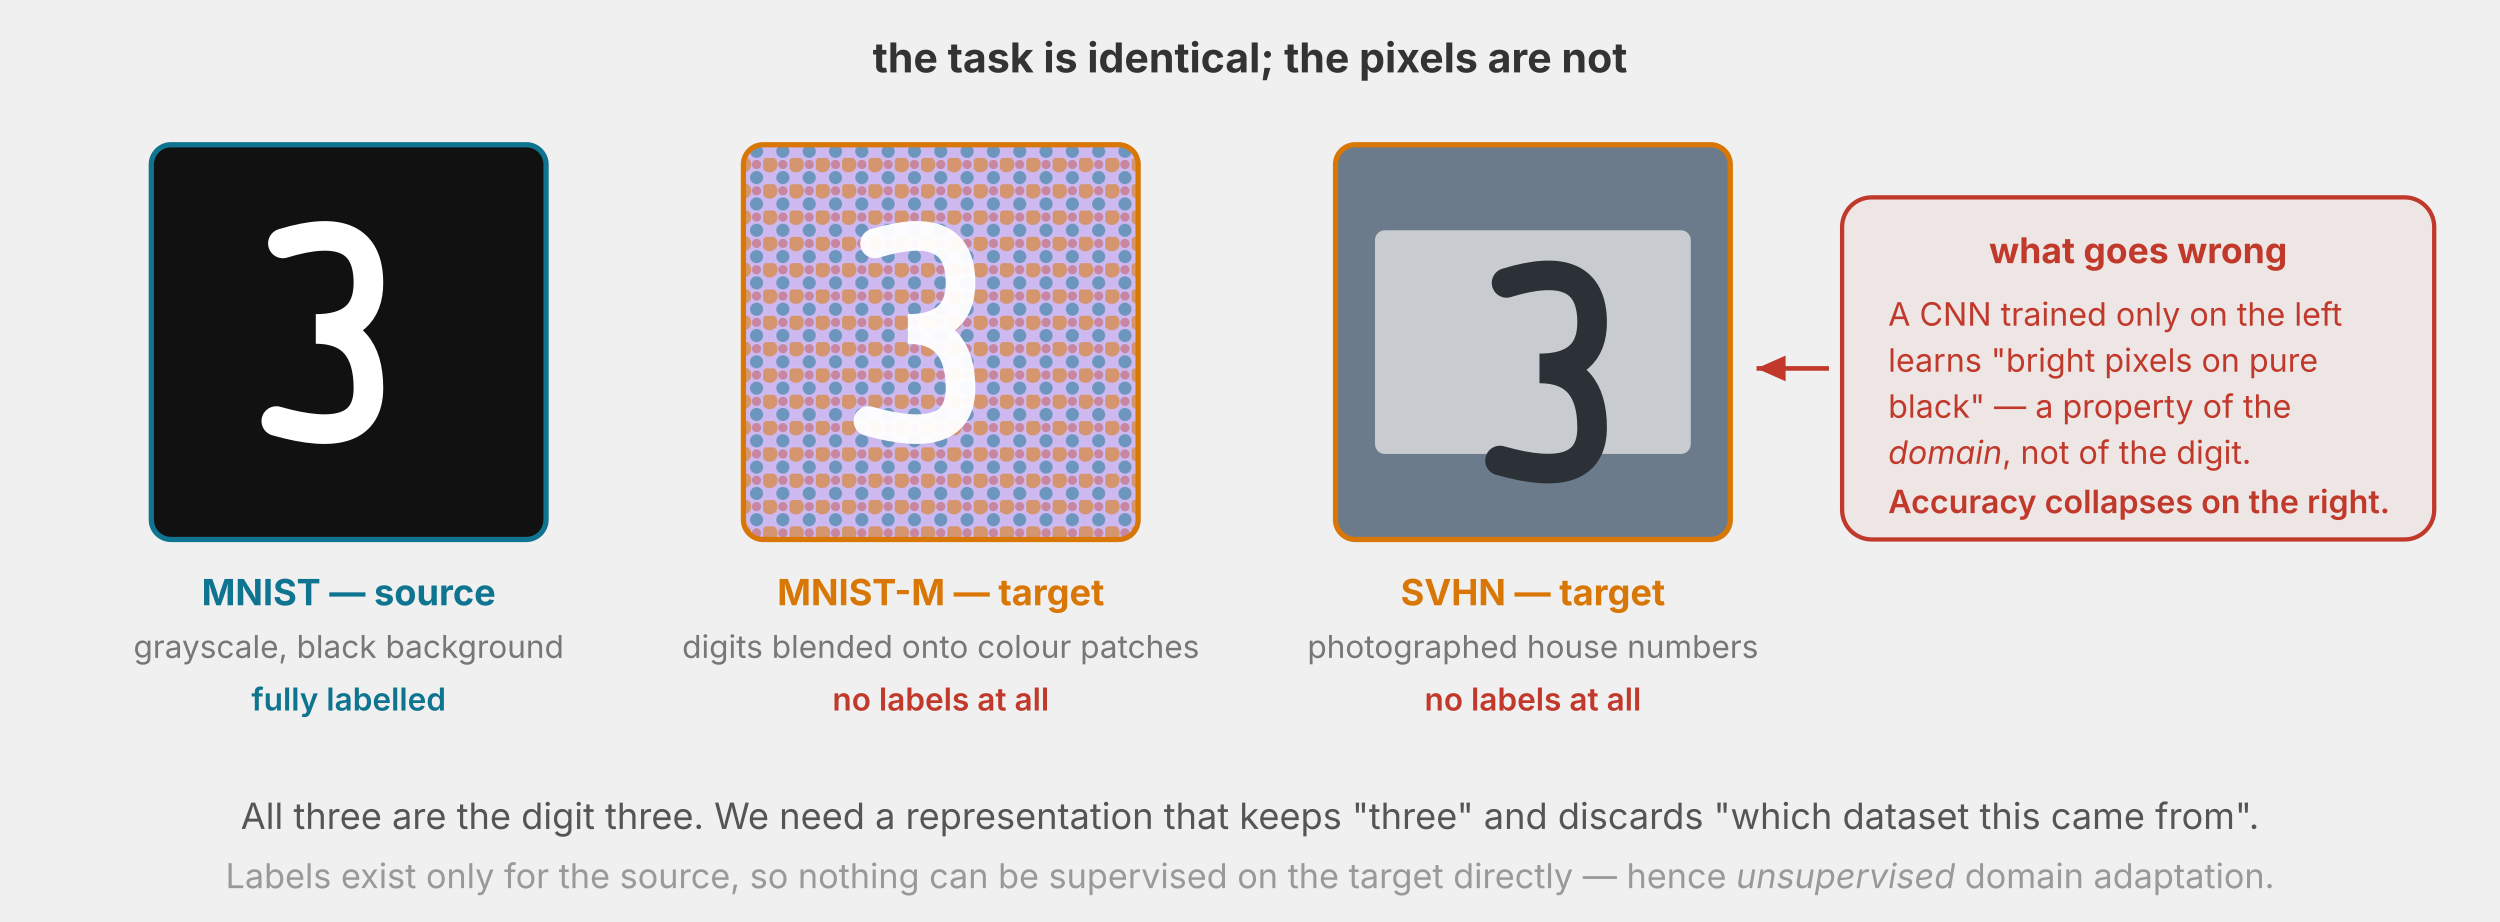
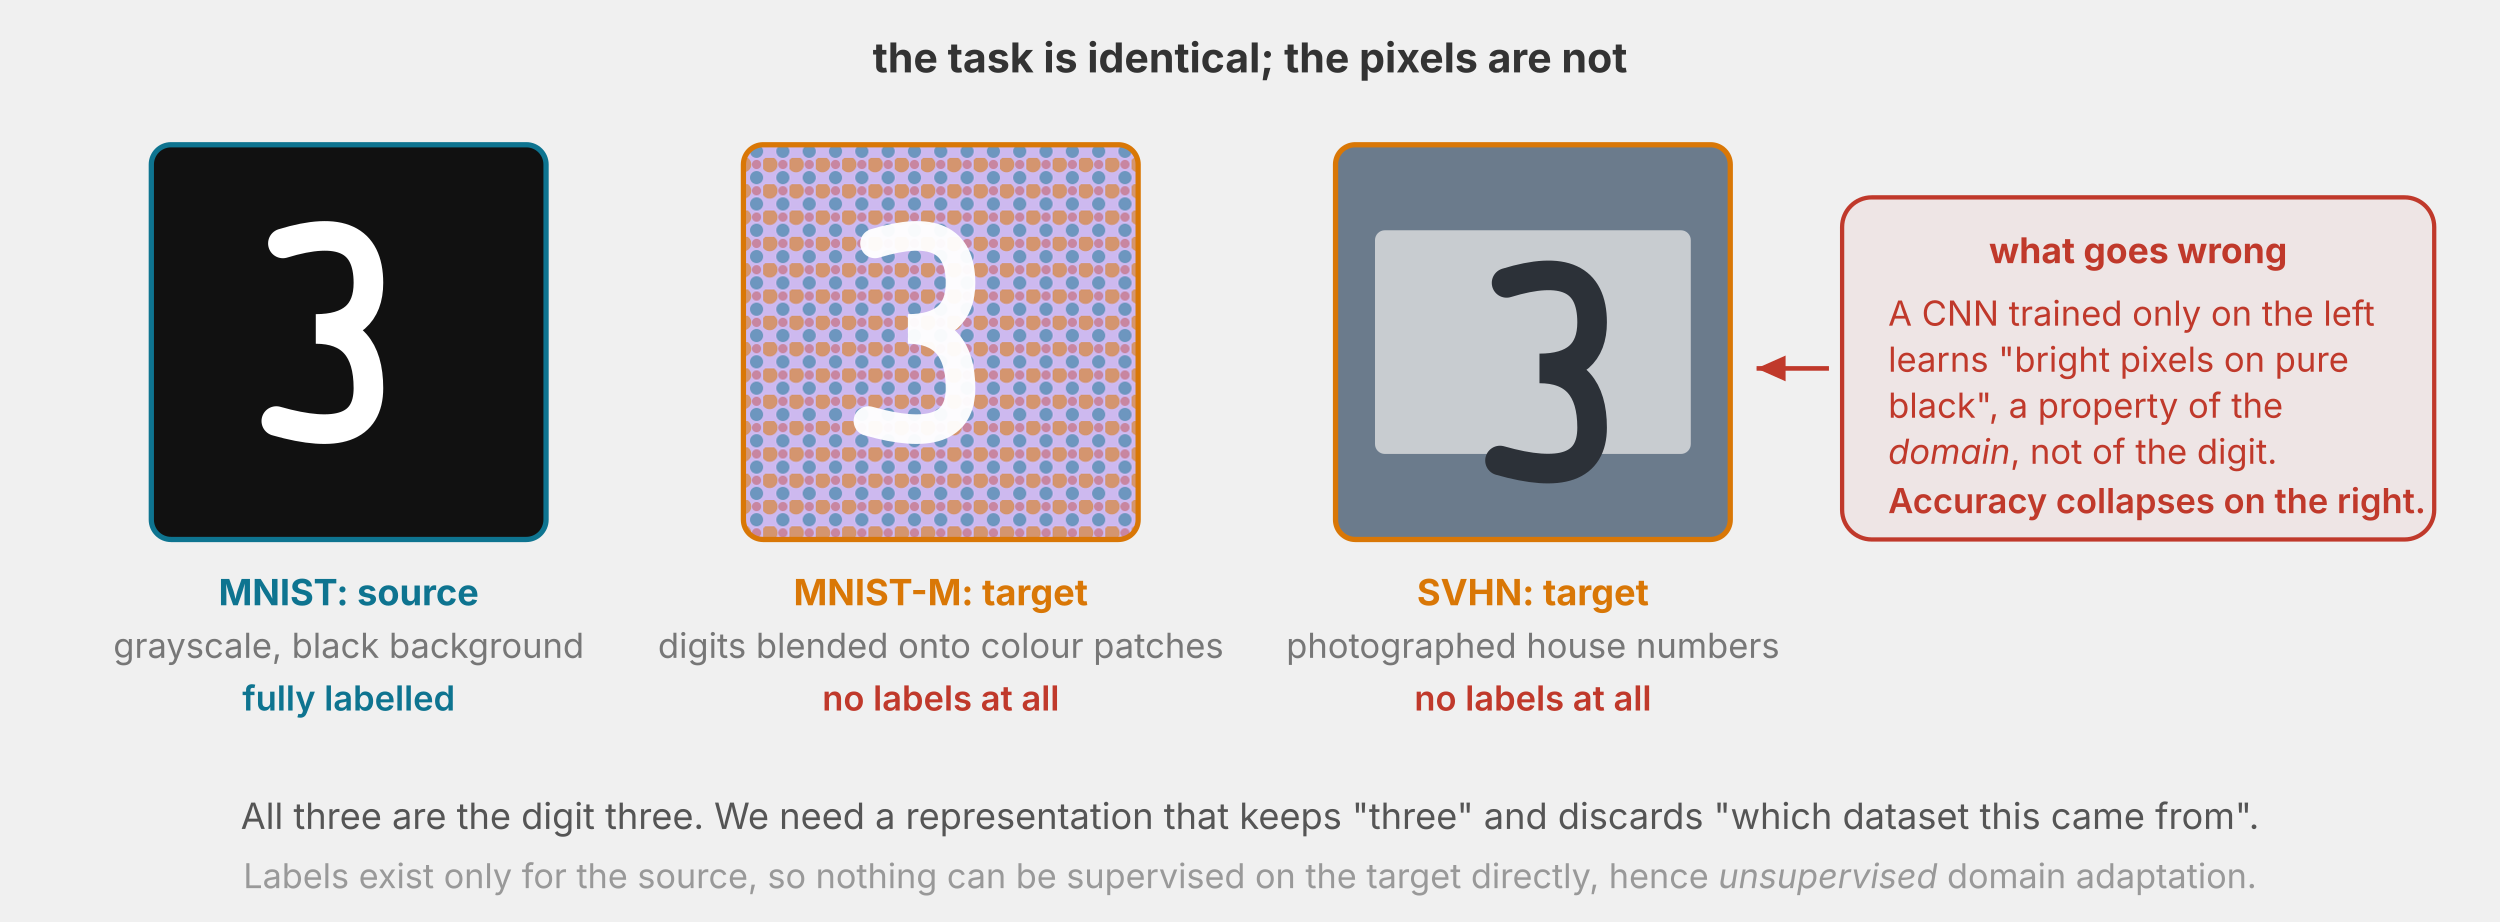
<svg xmlns="http://www.w3.org/2000/svg" viewBox="0 0 760 280" font-family="Inter, -apple-system, sans-serif">
  <defs>
    <marker id="ds-r" viewBox="0 0 10 10" refX="9" refY="5" markerWidth="7" markerHeight="7" orient="auto-start-reverse">
-       <path d="M 0 1 L 9 5 L 0 9 z" fill="#c0392b" />
+       <path d="M 0 1 L 9 5 L 0 9 z" fill="var(--fig-red, #c0392b)" />
    </marker>
    <g id="d3" fill="none" stroke-width="9" stroke-linecap="round">
      <path d="M 8 8 Q 34 0 34 20 Q 34 34 18 34 Q 34 34 34 52 Q 34 70 6 62" />
    </g>
    <pattern id="noisy" width="8" height="8" patternUnits="userSpaceOnUse">
-       <rect width="8" height="8" fill="#7c3aed" opacity="0.30" />
-       <circle cx="2" cy="2" r="2.4" fill="#d97706" opacity="0.55" />
-       <circle cx="6" cy="6" r="2" fill="#0e7490" opacity="0.5" />
-       <circle cx="6" cy="2" r="1.4" fill="#c0392b" opacity="0.4" />
+       <rect width="8" height="8" fill="var(--fig-purple, #7c3aed)" opacity="0.30" />
+       <circle cx="2" cy="2" r="2.4" fill="var(--fig-amber, #d97706)" opacity="0.55" />
+       <circle cx="6" cy="6" r="2" fill="var(--fig-teal, #0e7490)" opacity="0.5" />
+       <circle cx="6" cy="2" r="1.4" fill="var(--fig-red, #c0392b)" opacity="0.4" />
    </pattern>
  </defs>
-   <text x="380" y="22" text-anchor="middle" font-size="12.5" font-weight="700" fill="#333">the task is identical; the pixels are not</text>
-   <rect x="46" y="44" width="120" height="120" rx="6" fill="#111" stroke="#0e7490" stroke-width="1.6" />
-   <g transform="translate(78,66)" stroke="#fff">
+   <text x="380" y="22" text-anchor="middle" font-size="12.5" font-weight="700" fill="var(--fig-ink, #333)">the task is identical; the pixels are not</text>
+   <rect x="46" y="44" width="120" height="120" rx="6" fill="var(--fig-ink, #111)" stroke="var(--fig-teal, #0e7490)" stroke-width="1.6" />
+   <g transform="translate(78,66)" stroke="var(--fig-paper, #fff)">
    <use href="#d3" />
  </g>
-   <text x="106" y="184" text-anchor="middle" font-size="11" font-weight="700" fill="#0e7490">MNIST — source</text>
-   <text x="106" y="200" text-anchor="middle" font-size="9.6" fill="#777">grayscale, black background</text>
-   <text x="106" y="216" text-anchor="middle" font-size="9.6" font-weight="600" fill="#0e7490">fully labelled</text>
-   <rect x="226" y="44" width="120" height="120" rx="6" fill="url(#noisy)" stroke="#d97706" stroke-width="1.6" />
-   <g transform="translate(258,66)" stroke="#fff" opacity="0.95">
+   <text x="106" y="184" text-anchor="middle" font-size="11" font-weight="700" fill="var(--fig-teal, #0e7490)">MNIST: source</text>
+   <text x="106" y="200" text-anchor="middle" font-size="10.5" fill="var(--fig-muted, #777)">grayscale, black background</text>
+   <text x="106" y="216" text-anchor="middle" font-size="10.5" font-weight="600" fill="var(--fig-teal, #0e7490)">fully labelled</text>
+   <rect x="226" y="44" width="120" height="120" rx="6" fill="url(#noisy)" stroke="var(--fig-amber, #d97706)" stroke-width="1.6" />
+   <g transform="translate(258,66)" stroke="var(--fig-paper, #fff)" opacity="0.95">
    <use href="#d3" />
  </g>
-   <text x="286" y="184" text-anchor="middle" font-size="11" font-weight="700" fill="#d97706">MNIST-M — target</text>
-   <text x="286" y="200" text-anchor="middle" font-size="9.6" fill="#777">digits blended onto colour patches</text>
-   <text x="286" y="216" text-anchor="middle" font-size="9.6" font-weight="600" fill="#c0392b">no labels at all</text>
-   <rect x="406" y="44" width="120" height="120" rx="6" fill="#6b7b8c" stroke="#d97706" stroke-width="1.6" />
-   <rect x="418" y="70" width="96" height="68" rx="3" fill="#c8ccd0" />
-   <g transform="translate(450,78)" stroke="#2c3138">
+   <text x="286" y="184" text-anchor="middle" font-size="11" font-weight="700" fill="var(--fig-amber, #d97706)">MNIST-M: target</text>
+   <text x="286" y="200" text-anchor="middle" font-size="10.5" fill="var(--fig-muted, #777)">digits blended onto colour patches</text>
+   <text x="286" y="216" text-anchor="middle" font-size="10.5" font-weight="600" fill="var(--fig-red, #c0392b)">no labels at all</text>
+   <rect x="406" y="44" width="120" height="120" rx="6" fill="var(--fig-muted, #6b7b8c)" stroke="var(--fig-amber, #d97706)" stroke-width="1.6" />
+   <rect x="418" y="70" width="96" height="68" rx="3" fill="var(--fig-line, #c8ccd0)" />
+   <g transform="translate(450,78)" stroke="var(--fig-ink, #2c3138)">
    <use href="#d3" />
  </g>
-   <text x="466" y="184" text-anchor="middle" font-size="11" font-weight="700" fill="#d97706">SVHN — target</text>
-   <text x="466" y="200" text-anchor="middle" font-size="9.6" fill="#777">photographed house numbers</text>
-   <text x="466" y="216" text-anchor="middle" font-size="9.6" font-weight="600" fill="#c0392b">no labels at all</text>
-   <rect x="560" y="60" width="180" height="104" rx="9" fill="rgba(200,60,60,0.06)" stroke="#c0392b" stroke-width="1.3" />
-   <text x="650" y="80" text-anchor="middle" font-size="10.8" font-weight="700" fill="#c0392b">what goes wrong</text>
-   <text x="574" y="99" font-size="9.8" fill="#c0392b">A CNN trained only on the left</text>
-   <text x="574" y="113" font-size="9.8" fill="#c0392b">learns "bright pixels on pure</text>
-   <text x="574" y="127" font-size="9.8" fill="#c0392b">black" — a property of the</text>
-   <text x="574" y="141" font-size="9.8" fill="#c0392b">
+   <text x="466" y="184" text-anchor="middle" font-size="11" font-weight="700" fill="var(--fig-amber, #d97706)">SVHN: target</text>
+   <text x="466" y="200" text-anchor="middle" font-size="10.5" fill="var(--fig-muted, #777)">photographed house numbers</text>
+   <text x="466" y="216" text-anchor="middle" font-size="10.5" font-weight="600" fill="var(--fig-red, #c0392b)">no labels at all</text>
+   <rect x="560" y="60" width="180" height="104" rx="9" fill="rgba(200,60,60,0.06)" stroke="var(--fig-red, #c0392b)" stroke-width="1.3" />
+   <text x="650" y="80" text-anchor="middle" font-size="10.8" font-weight="700" fill="var(--fig-red, #c0392b)">what goes wrong</text>
+   <text x="574" y="99" font-size="10.5" fill="var(--fig-red, #c0392b)">A CNN trained only on the left</text>
+   <text x="574" y="113" font-size="10.5" fill="var(--fig-red, #c0392b)">learns "bright pixels on pure</text>
+   <text x="574" y="127" font-size="10.5" fill="var(--fig-red, #c0392b)">black", a property of the</text>
+   <text x="574" y="141" font-size="10.5" fill="var(--fig-red, #c0392b)">
    <tspan font-style="italic">domain</tspan>, not of the digit.</text>
-   <text x="574" y="156" font-size="9.8" font-weight="600" fill="#c0392b">Accuracy collapses on the right.</text>
-   <path d="M 556 112 L 534 112" stroke="#c0392b" stroke-width="1.4" fill="none" marker-end="url(#ds-r)" />
-   <text x="380" y="252" text-anchor="middle" font-size="11" fill="#555">All three are the digit three. We need a representation that keeps "three" and discards "which dataset this came from".</text>
-   <text x="380" y="270" text-anchor="middle" font-size="10.4" fill="#999">Labels exist only for the source, so nothing can be supervised on the target directly — hence <tspan font-style="italic">unsupervised</tspan> domain adaptation.</text>
+   <text x="574" y="156" font-size="10.5" font-weight="600" fill="var(--fig-red, #c0392b)">Accuracy collapses on the right.</text>
+   <path d="M 556 112 L 534 112" stroke="var(--fig-red, #c0392b)" stroke-width="1.4" fill="none" marker-end="url(#ds-r)" />
+   <text x="380" y="252" text-anchor="middle" font-size="11" fill="var(--fig-ink-2, #555)">All three are the digit three. We need a representation that keeps "three" and discards "which dataset this came from".</text>
+   <text x="380" y="270" text-anchor="middle" font-size="10.4" fill="var(--fig-muted-2, #999)">Labels exist only for the source, so nothing can be supervised on the target directly, hence <tspan font-style="italic">unsupervised</tspan> domain adaptation.</text>
</svg>
